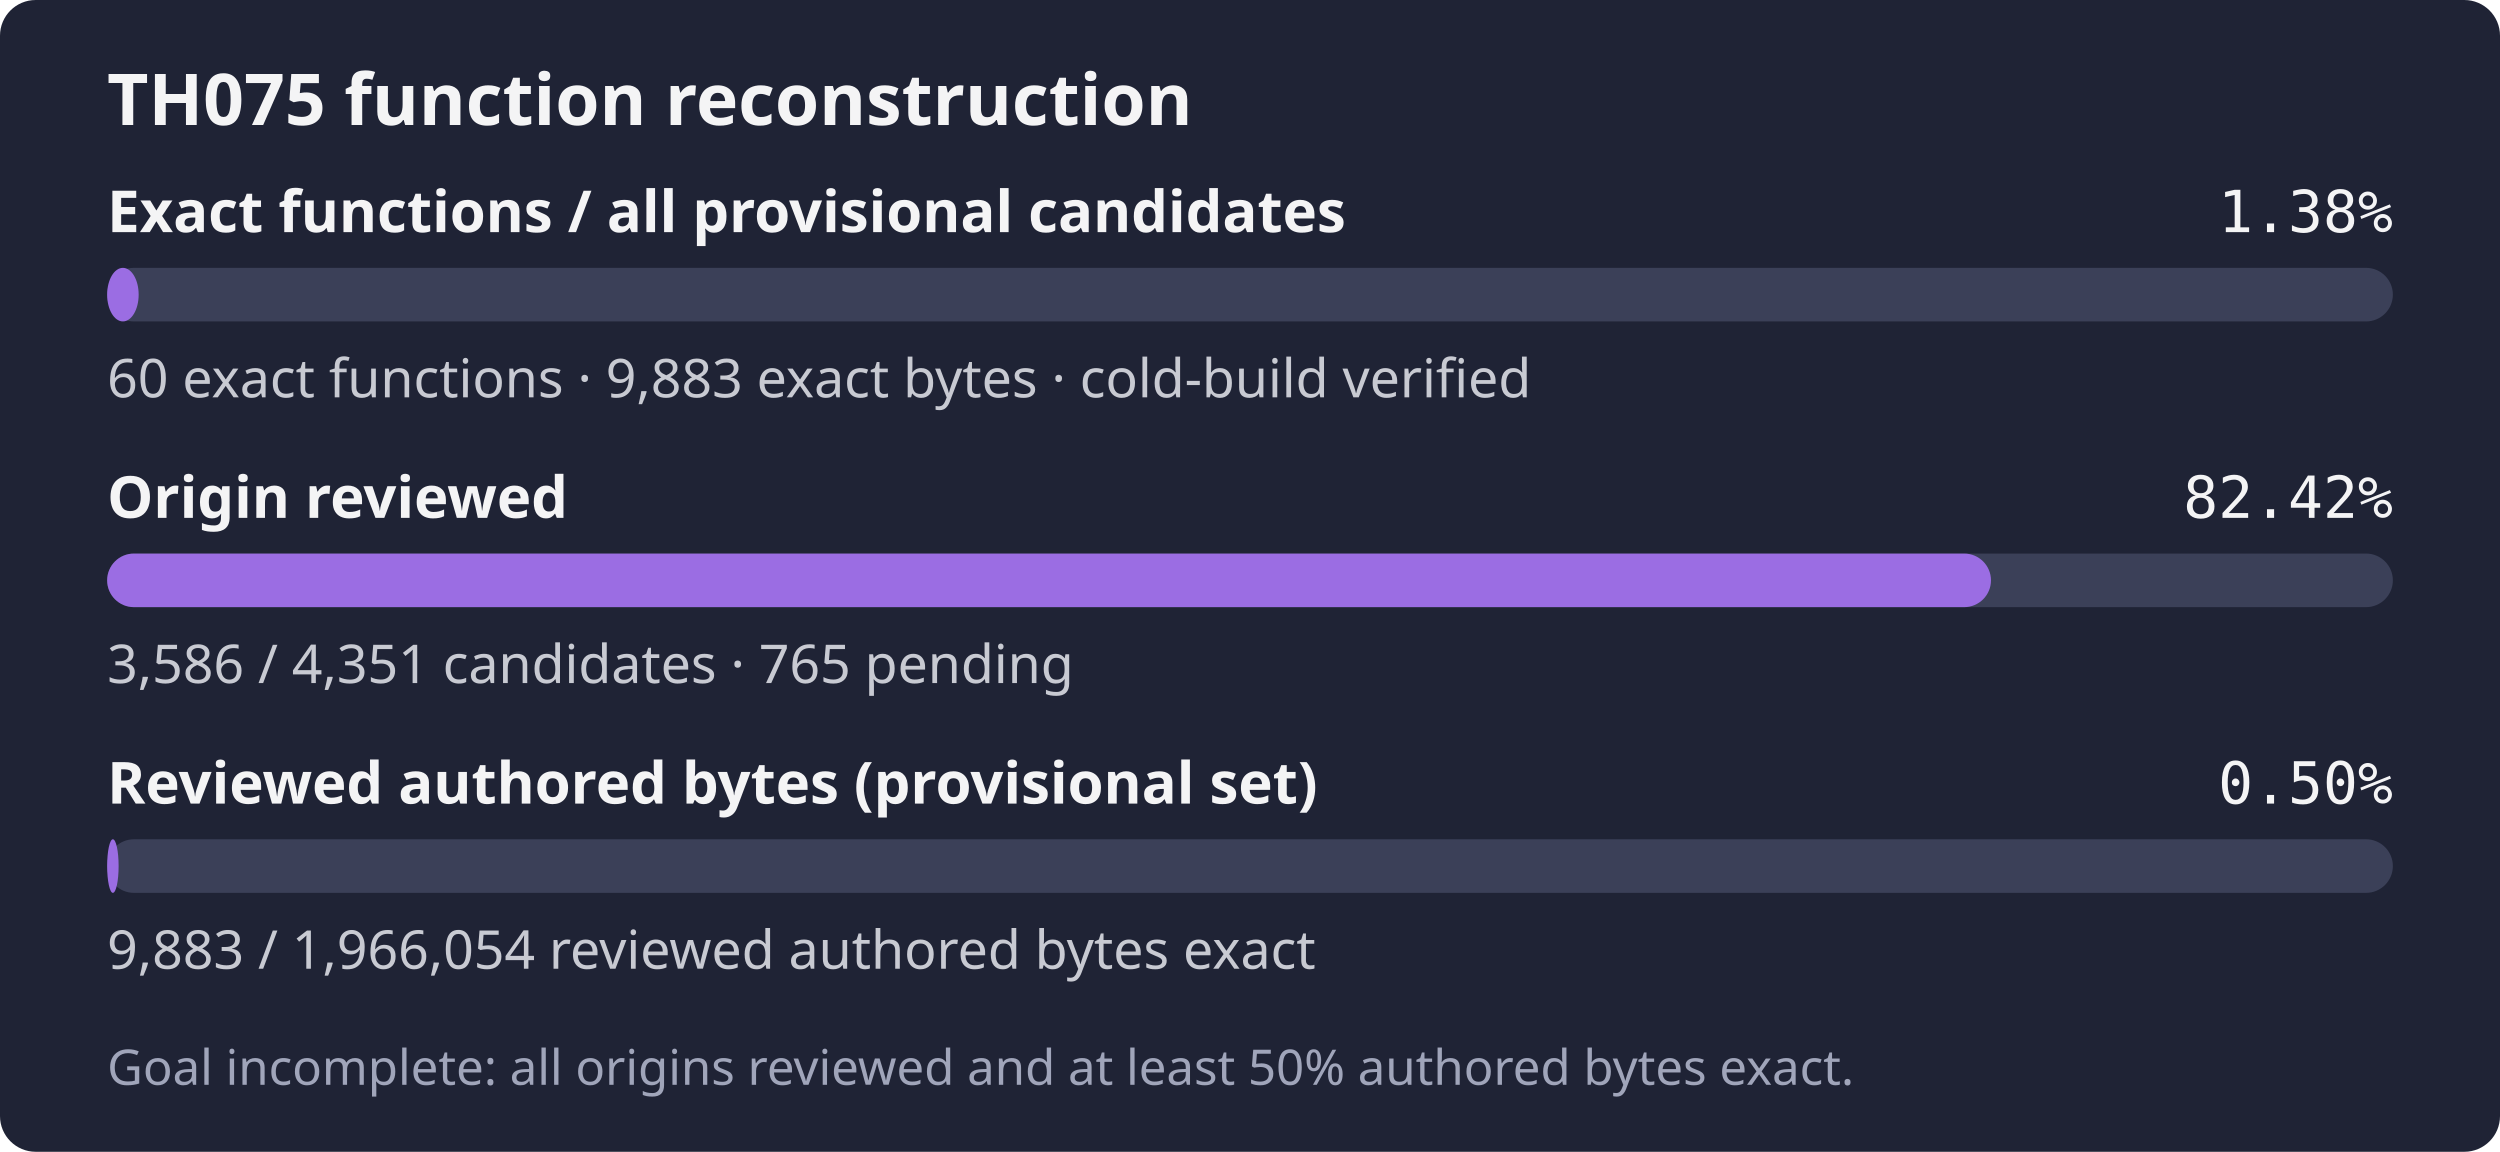
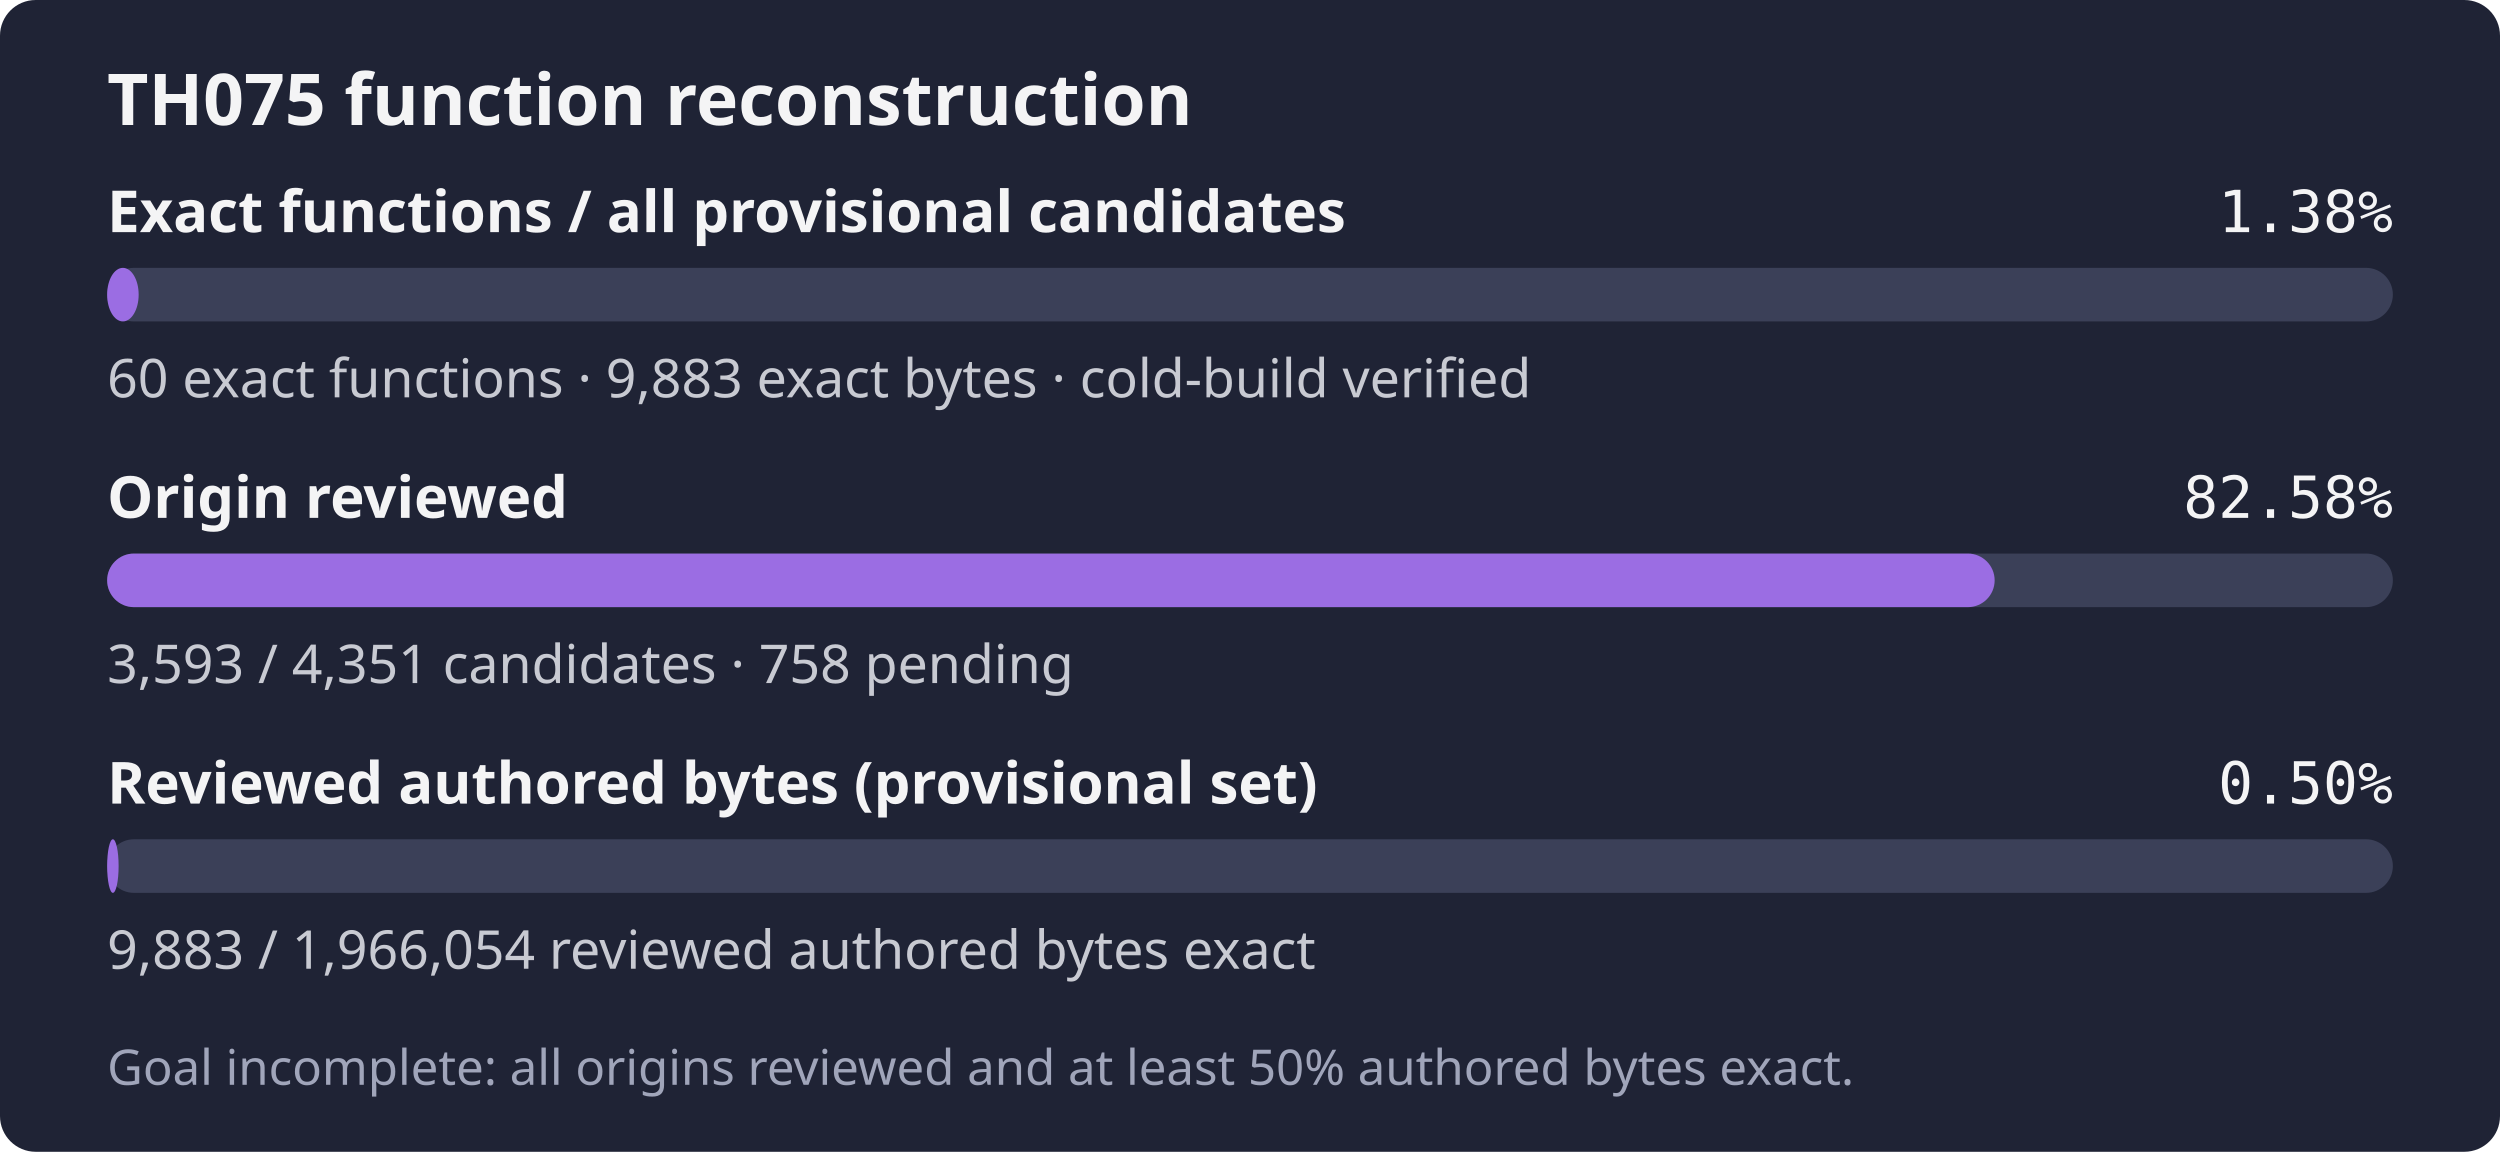
- <svg xmlns="http://www.w3.org/2000/svg" width="560" height="258" role="img" aria-label="TH075: 60 exact functions, 9,883 exact bytes; 3,586 of 4,351 candidates reviewed; Goal incomplete: all origins reviewed and at least 50% authored bytes exact.">
+ <svg xmlns="http://www.w3.org/2000/svg" width="560" height="258" role="img" aria-label="TH075: 60 exact functions, 9,883 exact bytes; 3,593 of 4,351 candidates reviewed; Goal incomplete: all origins reviewed and at least 50% authored bytes exact.">
  <rect width="560" height="258" rx="8" fill="#1f2335" />
  <text x="24" y="28" fill="#f4f4f5" font-family="sans-serif" font-size="16" font-weight="600">TH075 function reconstruction</text>
  <text x="24" y="52" fill="#f4f4f5" font-family="sans-serif" font-size="13" font-weight="600">Exact functions / all provisional candidates</text>
  <text x="536" y="52" fill="#f4f4f5" text-anchor="end" font-family="monospace" font-size="13">1.38%</text>
  <rect x="24" y="60" width="512" height="12" rx="6" fill="#3b4058" />
  <rect x="24" y="60" width="7.06" height="12" rx="6" fill="#9b6de3" />
  <text x="24" y="89" fill="#c8cad2" font-family="sans-serif" font-size="12">60 exact functions · 9,883 exact bytes · cold-build verified</text>
  <text x="24" y="116" fill="#f4f4f5" font-family="sans-serif" font-size="13" font-weight="600">Origin reviewed</text>
-   <text x="536" y="116" fill="#f4f4f5" text-anchor="end" font-family="monospace" font-size="13">82.42%</text>
+   <text x="536" y="116" fill="#f4f4f5" text-anchor="end" font-family="monospace" font-size="13">82.58%</text>
  <rect x="24" y="124" width="512" height="12" rx="6" fill="#3b4058" />
-   <rect x="24" y="124" width="421.98" height="12" rx="6" fill="#9b6de3" />
-   <text x="24" y="153" fill="#c8cad2" font-family="sans-serif" font-size="12">3,586 / 4,351 candidates · 765 pending</text>
+   <rect x="24" y="124" width="422.80" height="12" rx="6" fill="#9b6de3" />
+   <text x="24" y="153" fill="#c8cad2" font-family="sans-serif" font-size="12">3,593 / 4,351 candidates · 758 pending</text>
  <text x="24" y="180" fill="#f4f4f5" font-family="sans-serif" font-size="13" font-weight="600">Reviewed authored bytes (provisional set)</text>
  <text x="536" y="180" fill="#f4f4f5" text-anchor="end" font-family="monospace" font-size="13">0.50%</text>
  <rect x="24" y="188" width="512" height="12" rx="6" fill="#3b4058" />
  <rect x="24" y="188" width="2.57" height="12" rx="6" fill="#9b6de3" />
  <text x="24" y="217" fill="#c8cad2" font-family="sans-serif" font-size="12">9,883 / 1,966,054 reviewed authored bytes exact</text>
  <text x="24" y="243" fill="#a0a5ba" font-family="sans-serif" font-size="11">Goal incomplete: all origins reviewed and at least 50% authored bytes exact.</text>
</svg>
